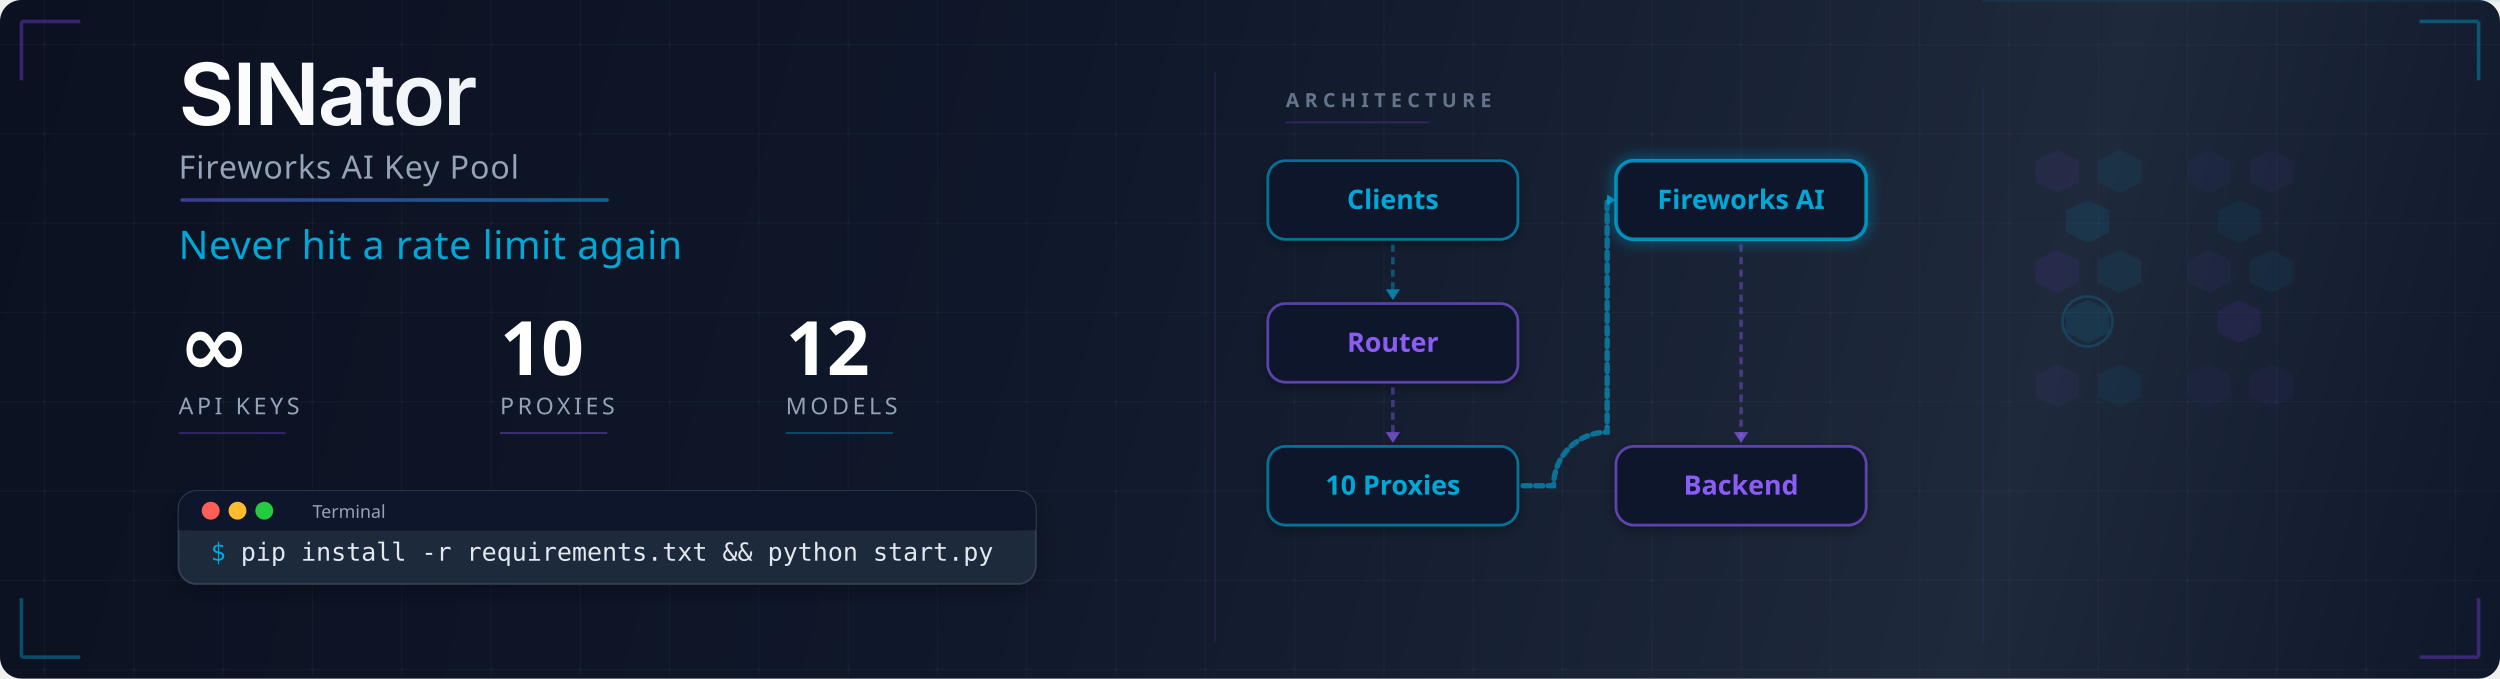
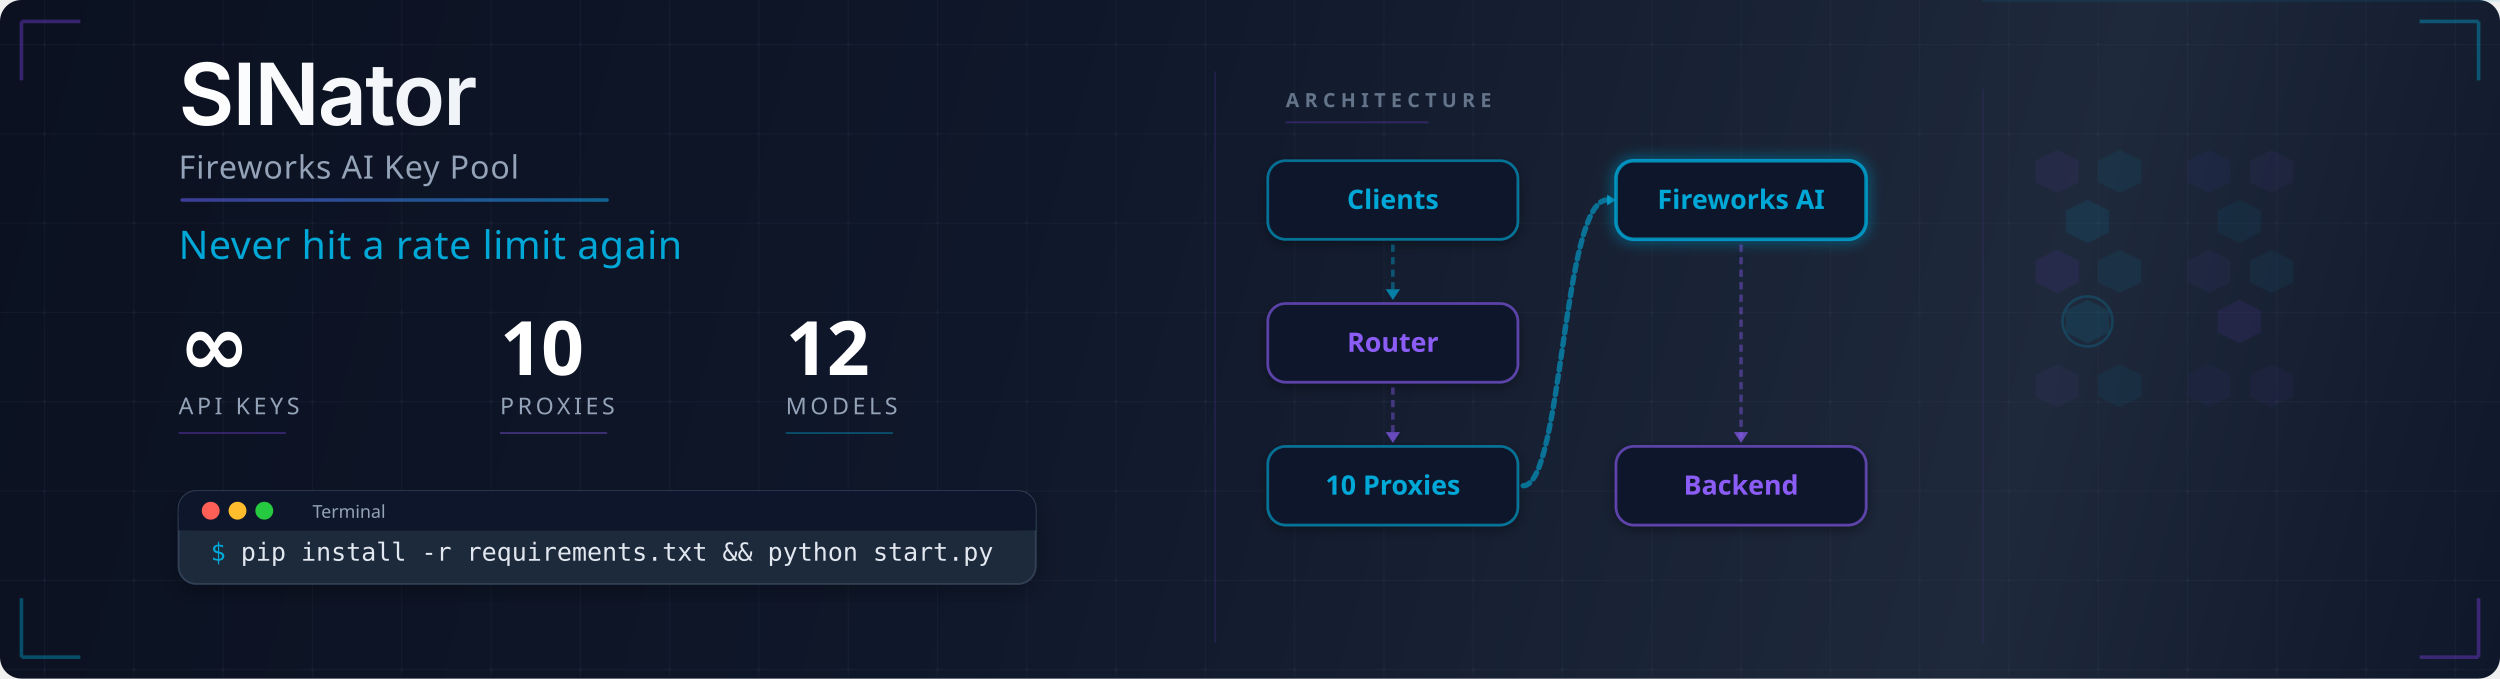
<svg xmlns="http://www.w3.org/2000/svg" width="1400" height="380" viewBox="0 0 1400 380" fill="none">
  <defs>
    <linearGradient id="bg" x1="0" y1="0" x2="1400" y2="380" gradientUnits="userSpaceOnUse">
      <stop stop-color="#0B1120" />
      <stop offset="0.4" stop-color="#0F172A" />
      <stop offset="0.8" stop-color="#1E293B" />
      <stop offset="1" stop-color="#0F172A" />
    </linearGradient>
    <linearGradient id="titleGrad" x1="100" y1="0" x2="600" y2="0" gradientUnits="userSpaceOnUse">
      <stop stop-color="#FFFFFF" />
      <stop offset="0.6" stop-color="#E2E8F0" />
      <stop offset="1" stop-color="#94A3B8" />
    </linearGradient>
    <linearGradient id="accent" x1="0" y1="0" x2="400" y2="0" gradientUnits="userSpaceOnUse">
      <stop stop-color="#7B3FE4" />
      <stop offset="1" stop-color="#00A8D8" />
    </linearGradient>
    <linearGradient id="lineGrad" x1="0" y1="0" x2="1400" y2="0">
      <stop stop-color="#7B3FE4" stop-opacity="0" />
      <stop offset="0.15" stop-color="#7B3FE4" stop-opacity="0.4" />
      <stop offset="0.5" stop-color="#00A8D8" stop-opacity="0.5" />
      <stop offset="0.85" stop-color="#7B3FE4" stop-opacity="0.4" />
      <stop offset="1" stop-color="#7B3FE4" stop-opacity="0" />
    </linearGradient>
    <linearGradient id="nodeCyan" x1="0" y1="0" x2="0" y2="44" gradientUnits="userSpaceOnUse">
      <stop stop-color="#1E293B" />
      <stop offset="1" stop-color="#0F172A" />
    </linearGradient>
    <linearGradient id="nodePurple" x1="0" y1="0" x2="0" y2="44" gradientUnits="userSpaceOnUse">
      <stop stop-color="#1E293B" />
      <stop offset="1" stop-color="#0F172A" />
    </linearGradient>
    <filter id="glow" x="-20%" y="-20%" width="140%" height="140%">
      <feGaussianBlur stdDeviation="2" result="blur" />
      <feMerge>
        <feMergeNode in="blur" />
        <feMergeNode in="SourceGraphic" />
      </feMerge>
    </filter>
    <filter id="fireGlow" x="-30%" y="-30%" width="160%" height="160%">
      <feGaussianBlur stdDeviation="4" result="blur" />
      <feMerge>
        <feMergeNode in="blur" />
        <feMergeNode in="SourceGraphic" />
      </feMerge>
    </filter>
    <filter id="cardShadow" x="-10%" y="-10%" width="120%" height="130%">
      <feDropShadow dx="0" dy="4" stdDeviation="8" flood-color="#000000" flood-opacity="0.3" />
    </filter>
    <filter id="nodeShadow" x="-10%" y="-10%" width="120%" height="130%">
      <feDropShadow dx="0" dy="2" stdDeviation="4" flood-color="#000000" flood-opacity="0.4" />
    </filter>
    <pattern id="grid" x="0" y="0" width="50" height="50" patternUnits="userSpaceOnUse">
      <circle cx="25" cy="25" r="0.8" fill="#475569" />
      <line x1="25" y1="0" x2="25" y2="50" stroke="#475569" stroke-width="0.3" />
      <line x1="0" y1="25" x2="50" y2="25" stroke="#475569" stroke-width="0.3" />
    </pattern>
  </defs>
  <rect width="1400" height="380" fill="url(#bg)" rx="12" />
  <rect width="1400" height="380" fill="url(#grid)" rx="12" opacity="0.2" />
  <rect x="60" y="0" width="1280" height="2" fill="url(#lineGrad)" />
  <rect x="60" y="378" width="1280" height="2" fill="url(#lineGrad)" />
  <path d="M12 12 L12 45 M12 12 L45 12" stroke="#7B3FE4" stroke-width="2" opacity="0.4" />
  <path d="M1388 12 L1388 45 M1388 12 L1355 12" stroke="#00A8D8" stroke-width="2" opacity="0.4" />
  <path d="M12 368 L12 335 M12 368 L45 368" stroke="#00A8D8" stroke-width="2" opacity="0.4" />
  <path d="M1388 368 L1388 335 M1388 368 L1355 368" stroke="#7B3FE4" stroke-width="2" opacity="0.4" />
  <text x="100" y="70" font-family="ui-sans-serif, system-ui, -apple-system, BlinkMacSystemFont, 'Segoe UI', sans-serif" font-size="48" font-weight="600" fill="url(#titleGrad)" letter-spacing="-1">SINator</text>
  <text x="100" y="100" font-family="ui-sans-serif, system-ui, sans-serif" font-size="18" font-weight="400" fill="#94A3B8" letter-spacing="0.5">Fireworks AI Key Pool</text>
  <rect x="101" y="111" width="240" height="2" fill="url(#accent)" rx="1" opacity="0.6" />
  <text x="100" y="145" font-family="ui-sans-serif, system-ui, sans-serif" font-size="22" font-weight="500" fill="#00A8D8" letter-spacing="0.3">Never hit a rate limit again</text>
  <text x="100" y="210" font-family="ui-sans-serif, system-ui, sans-serif" font-size="48" font-weight="700" fill="#FFFFFF" letter-spacing="-1">∞</text>
  <text x="100" y="232" font-family="ui-sans-serif, system-ui, sans-serif" font-size="13" font-weight="500" fill="#94A3B8" letter-spacing="2">API KEYS</text>
  <rect x="100" y="242" width="60" height="1" fill="#7B3FE4" opacity="0.4" />
  <text x="280" y="210" font-family="ui-sans-serif, system-ui, sans-serif" font-size="42" font-weight="700" fill="#FFFFFF" letter-spacing="-1">10</text>
  <text x="280" y="232" font-family="ui-sans-serif, system-ui, sans-serif" font-size="13" font-weight="500" fill="#94A3B8" letter-spacing="2">PROXIES</text>
  <rect x="280" y="242" width="60" height="1" fill="#8B5CF6" opacity="0.4" />
  <text x="440" y="210" font-family="ui-sans-serif, system-ui, sans-serif" font-size="42" font-weight="700" fill="#FFFFFF" letter-spacing="-1">12</text>
  <text x="440" y="232" font-family="ui-sans-serif, system-ui, sans-serif" font-size="13" font-weight="500" fill="#94A3B8" letter-spacing="2">MODELS</text>
  <rect x="440" y="242" width="60" height="1" fill="#00A8D8" opacity="0.4" />
  <g filter="url(#cardShadow)">
    <rect x="100" y="275" width="480" height="52" rx="10" fill="#1E293B" stroke="#334155" stroke-width="1" />
    <rect x="100" y="275" width="480" height="22" rx="10" fill="#0F172A" />
    <rect x="100" y="287" width="480" height="10" fill="#0F172A" />
    <circle cx="118" cy="286" r="5" fill="#FF5F57" />
    <circle cx="133" cy="286" r="5" fill="#FFBD2E" />
    <circle cx="148" cy="286" r="5" fill="#28CA41" />
    <text x="175" y="290" font-family="ui-sans-serif, system-ui, sans-serif" font-size="10" font-weight="500" fill="#94A3B8">Terminal</text>
    <text x="118" y="314" font-family="ui-monospace, 'SF Mono', Menlo, monospace" font-size="14" font-weight="400" fill="#E2E8F0">
      <tspan fill="#00A8D8">$</tspan> pip install -r requirements.txt &amp;&amp; python start.py</text>
  </g>
  <rect x="680" y="40" width="1" height="320" fill="#7B3FE4" opacity="0.15" />
  <text x="720" y="60" font-family="ui-sans-serif, system-ui, sans-serif" font-size="11" font-weight="600" fill="#64748B" letter-spacing="3">ARCHITECTURE</text>
  <rect x="720" y="68" width="80" height="1" fill="#7B3FE4" opacity="0.3" />
  <g filter="url(#nodeShadow)">
    <rect x="710" y="90" width="140" height="44" rx="10" fill="url(#nodeCyan)" stroke="#00A8D8" stroke-width="1.5" stroke-opacity="0.6">
      <animate attributeName="stroke-opacity" values="0.4;0.9;0.4" dur="4s" begin="0s" repeatCount="indefinite" />
    </rect>
    <text x="780" y="117" text-anchor="middle" font-family="ui-sans-serif, system-ui, sans-serif" font-size="15" font-weight="600" fill="#00A8D8">Clients</text>
  </g>
  <line x1="780" y1="137" x2="780" y2="165" stroke="#00A8D8" stroke-width="2" stroke-dasharray="4 3" stroke-opacity="0.4">
    <animate attributeName="stroke-dashoffset" from="0" to="-7" dur="0.5s" repeatCount="indefinite" />
  </line>
  <polygon points="776,162 780,168 784,162" fill="#00A8D8" opacity="0.7">
    <animate attributeName="opacity" values="0.4;1;0.4" dur="4s" begin="0.5s" repeatCount="indefinite" />
  </polygon>
  <circle cx="780" cy="137" r="3" fill="#00A8D8" filter="url(#glow)" opacity="0">
    <animate attributeName="cy" values="137;165" dur="1s" begin="0.5s" repeatCount="indefinite" />
    <animate attributeName="opacity" values="0;1;0" dur="1s" begin="0.5s" repeatCount="indefinite" />
  </circle>
  <g filter="url(#nodeShadow)">
    <rect x="710" y="170" width="140" height="44" rx="10" fill="url(#nodePurple)" stroke="#8B5CF6" stroke-width="1.5" stroke-opacity="0.6">
      <animate attributeName="stroke-opacity" values="0.4;0.9;0.4" dur="4s" begin="1s" repeatCount="indefinite" />
    </rect>
    <text x="780" y="197" text-anchor="middle" font-family="ui-sans-serif, system-ui, sans-serif" font-size="15" font-weight="600" fill="#8B5CF6">Router</text>
  </g>
  <line x1="780" y1="217" x2="780" y2="245" stroke="#8B5CF6" stroke-width="2" stroke-dasharray="4 3" stroke-opacity="0.4">
    <animate attributeName="stroke-dashoffset" from="0" to="-7" dur="0.5s" begin="0.5s" repeatCount="indefinite" />
  </line>
  <polygon points="776,242 780,248 784,242" fill="#8B5CF6" opacity="0.7">
    <animate attributeName="opacity" values="0.4;1;0.4" dur="4s" begin="1.5s" repeatCount="indefinite" />
  </polygon>
  <circle cx="780" cy="217" r="3" fill="#8B5CF6" filter="url(#glow)" opacity="0">
    <animate attributeName="cy" values="217;245" dur="1s" begin="1.5s" repeatCount="indefinite" />
    <animate attributeName="opacity" values="0;1;0" dur="1s" begin="1.5s" repeatCount="indefinite" />
  </circle>
  <g filter="url(#nodeShadow)">
    <rect x="710" y="250" width="140" height="44" rx="10" fill="url(#nodeCyan)" stroke="#00A8D8" stroke-width="1.5" stroke-opacity="0.6">
      <animate attributeName="stroke-opacity" values="0.4;0.9;0.4" dur="4s" begin="2s" repeatCount="indefinite" />
    </rect>
    <text x="780" y="277" text-anchor="middle" font-family="ui-sans-serif, system-ui, sans-serif" font-size="15" font-weight="600" fill="#00A8D8">10 Proxies</text>
  </g>
-   <path d="M 853 272 L 870 272 A 30 30 0 0 1 900 242 L 900 112" stroke="#00A8D8" stroke-width="3" stroke-dasharray="4 3" stroke-opacity="0.6" fill="none" stroke-linecap="round">
+   <path d="M 853 272 C 875 272, 875 112, 900 112" stroke="#00A8D8" stroke-width="3" stroke-dasharray="4 3" stroke-opacity="0.6" fill="none" stroke-linecap="round">
    <animate attributeName="stroke-dashoffset" from="0" to="-7" dur="0.5s" repeatCount="indefinite" />
  </path>
  <polygon points="900,109 905,112 900,115" fill="#00A8D8" opacity="0.9">
    <animate attributeName="opacity" values="0.4;1;0.4" dur="4s" begin="2.5s" repeatCount="indefinite" />
  </polygon>
  <circle cx="853" cy="272" r="3" fill="#00A8D8" filter="url(#glow)" opacity="0">
-     <animate attributeName="cx" values="853;870;900;900" dur="1.2s" begin="2.5s" repeatCount="indefinite" keyTimes="0;0.3;0.45;1" />
-     <animate attributeName="cy" values="272;272;242;112" dur="1.2s" begin="2.5s" repeatCount="indefinite" keyTimes="0;0.3;0.45;1" />
+     <animate attributeName="cx" values="853;866;875;885;900" dur="1.2s" begin="2.5s" repeatCount="indefinite" keyTimes="0;0.25;0.5;0.75;1" />
+     <animate attributeName="cy" values="272;247;192;115;112" dur="1.2s" begin="2.5s" repeatCount="indefinite" keyTimes="0;0.25;0.5;0.75;1" />
    <animate attributeName="opacity" values="0;1;1;0" dur="1.2s" begin="2.5s" repeatCount="indefinite" keyTimes="0;0.1;0.8;1" />
  </circle>
  <g filter="url(#fireGlow)">
    <rect x="905" y="90" width="140" height="44" rx="10" fill="url(#nodeCyan)" stroke="#00A8D8" stroke-width="2" stroke-opacity="0.8">
      <animate attributeName="stroke-opacity" values="0.5;1;0.5" dur="3s" begin="3.5s" repeatCount="indefinite" />
    </rect>
    <text x="975" y="117" text-anchor="middle" font-family="ui-sans-serif, system-ui, sans-serif" font-size="15" font-weight="700" fill="#00A8D8">Fireworks AI</text>
  </g>
  <line x1="975" y1="137" x2="975" y2="245" stroke="#8B5CF6" stroke-width="2" stroke-dasharray="4 3" stroke-opacity="0.4">
    <animate attributeName="stroke-dashoffset" from="0" to="-7" dur="0.4s" repeatCount="indefinite" />
  </line>
  <polygon points="971,242 975,248 979,242" fill="#8B5CF6" opacity="0.7">
    <animate attributeName="opacity" values="0.4;1;0.4" dur="4s" begin="3.5s" repeatCount="indefinite" />
  </polygon>
  <circle cx="975" cy="137" r="3" fill="#8B5CF6" filter="url(#glow)" opacity="0">
    <animate attributeName="cy" values="137;245" dur="0.8s" begin="3.5s" repeatCount="indefinite" />
    <animate attributeName="opacity" values="0;1;0" dur="0.8s" begin="3.5s" repeatCount="indefinite" />
  </circle>
  <g filter="url(#nodeShadow)">
    <rect x="905" y="250" width="140" height="44" rx="10" fill="url(#nodePurple)" stroke="#8B5CF6" stroke-width="1.5" stroke-opacity="0.6">
      <animate attributeName="stroke-opacity" values="0.4;0.9;0.4" dur="4s" begin="3s" repeatCount="indefinite" />
    </rect>
    <text x="975" y="277" text-anchor="middle" font-family="ui-sans-serif, system-ui, sans-serif" font-size="15" font-weight="600" fill="#8B5CF6">Backend</text>
  </g>
  <rect x="1110" y="50" width="1" height="310" fill="#7B3FE4" opacity="0.1" />
  <polygon points="1140,90 1152,84 1164,90 1164,102 1152,108 1140,102" fill="#7B3FE4" opacity="0.08" stroke="#7B3FE4" stroke-width="0.8" stroke-opacity="0.25" />
  <polygon points="1175,90 1187,84 1199,90 1199,102 1187,108 1175,102" fill="#00A8D8" opacity="0.08" stroke="#00A8D8" stroke-width="0.8" stroke-opacity="0.25" />
  <polygon points="1157,118 1169,112 1181,118 1181,130 1169,136 1157,130" fill="#00A8D8" opacity="0.1" stroke="#00A8D8" stroke-width="0.8" stroke-opacity="0.3" />
  <polygon points="1140,146 1152,140 1164,146 1164,158 1152,164 1140,158" fill="#7B3FE4" opacity="0.1" stroke="#7B3FE4" stroke-width="0.8" stroke-opacity="0.3" />
  <polygon points="1175,146 1187,140 1199,146 1199,158 1187,164 1175,158" fill="#00A8D8" opacity="0.08" stroke="#00A8D8" stroke-width="0.8" stroke-opacity="0.25" />
  <polygon points="1157,174 1169,168 1181,174 1181,186 1169,192 1157,186" fill="#00A8D8" opacity="0.12" stroke="#00A8D8" stroke-width="1" stroke-opacity="0.35" />
  <polygon points="1225,90 1237,84 1249,90 1249,102 1237,108 1225,102" fill="#4F46E5" opacity="0.06" stroke="#4F46E5" stroke-width="0.8" stroke-opacity="0.15" />
  <polygon points="1260,90 1272,84 1284,90 1284,102 1272,108 1260,102" fill="#7B3FE4" opacity="0.06" stroke="#7B3FE4" stroke-width="0.8" stroke-opacity="0.15" />
  <polygon points="1242,118 1254,112 1266,118 1266,130 1254,136 1242,130" fill="#00A8D8" opacity="0.06" stroke="#00A8D8" stroke-width="0.8" stroke-opacity="0.15" />
  <polygon points="1225,146 1237,140 1249,146 1249,158 1237,164 1225,158" fill="#7B3FE4" opacity="0.06" stroke="#7B3FE4" stroke-width="0.8" stroke-opacity="0.15" />
  <polygon points="1260,146 1272,140 1284,146 1284,158 1272,164 1260,158" fill="#00A8D8" opacity="0.06" stroke="#00A8D8" stroke-width="0.8" stroke-opacity="0.15" />
  <polygon points="1242,174 1254,168 1266,174 1266,186 1254,192 1242,186" fill="#7B3FE4" opacity="0.1" stroke="#7B3FE4" stroke-width="1" stroke-opacity="0.25" />
  <polygon points="1140,210 1152,204 1164,210 1164,222 1152,228 1140,222" fill="#7B3FE4" opacity="0.06" stroke="#7B3FE4" stroke-width="0.8" stroke-opacity="0.15" />
  <polygon points="1175,210 1187,204 1199,210 1199,222 1187,228 1175,222" fill="#00A8D8" opacity="0.06" stroke="#00A8D8" stroke-width="0.8" stroke-opacity="0.15" />
  <polygon points="1225,210 1237,204 1249,210 1249,222 1237,228 1225,222" fill="#4F46E5" opacity="0.05" stroke="#4F46E5" stroke-width="0.8" stroke-opacity="0.12" />
  <polygon points="1260,210 1272,204 1284,210 1284,222 1272,228 1260,222" fill="#7B3FE4" opacity="0.05" stroke="#7B3FE4" stroke-width="0.8" stroke-opacity="0.12" />
  <circle cx="1169" cy="180" r="14" fill="none" stroke="#00A8D8" stroke-width="1.5" opacity="0.2">
    <animate attributeName="r" values="14;28;14" dur="3s" repeatCount="indefinite" />
    <animate attributeName="opacity" values="0.25;0;0.25" dur="3s" repeatCount="indefinite" />
  </circle>
  <rect x="1110" y="0" width="290" height="1" fill="#00A8D8" opacity="0.1">
    <animate attributeName="y" values="0;380;0" dur="12s" repeatCount="indefinite" />
    <animate attributeName="opacity" values="0;0.15;0" dur="12s" repeatCount="indefinite" />
  </rect>
</svg>
